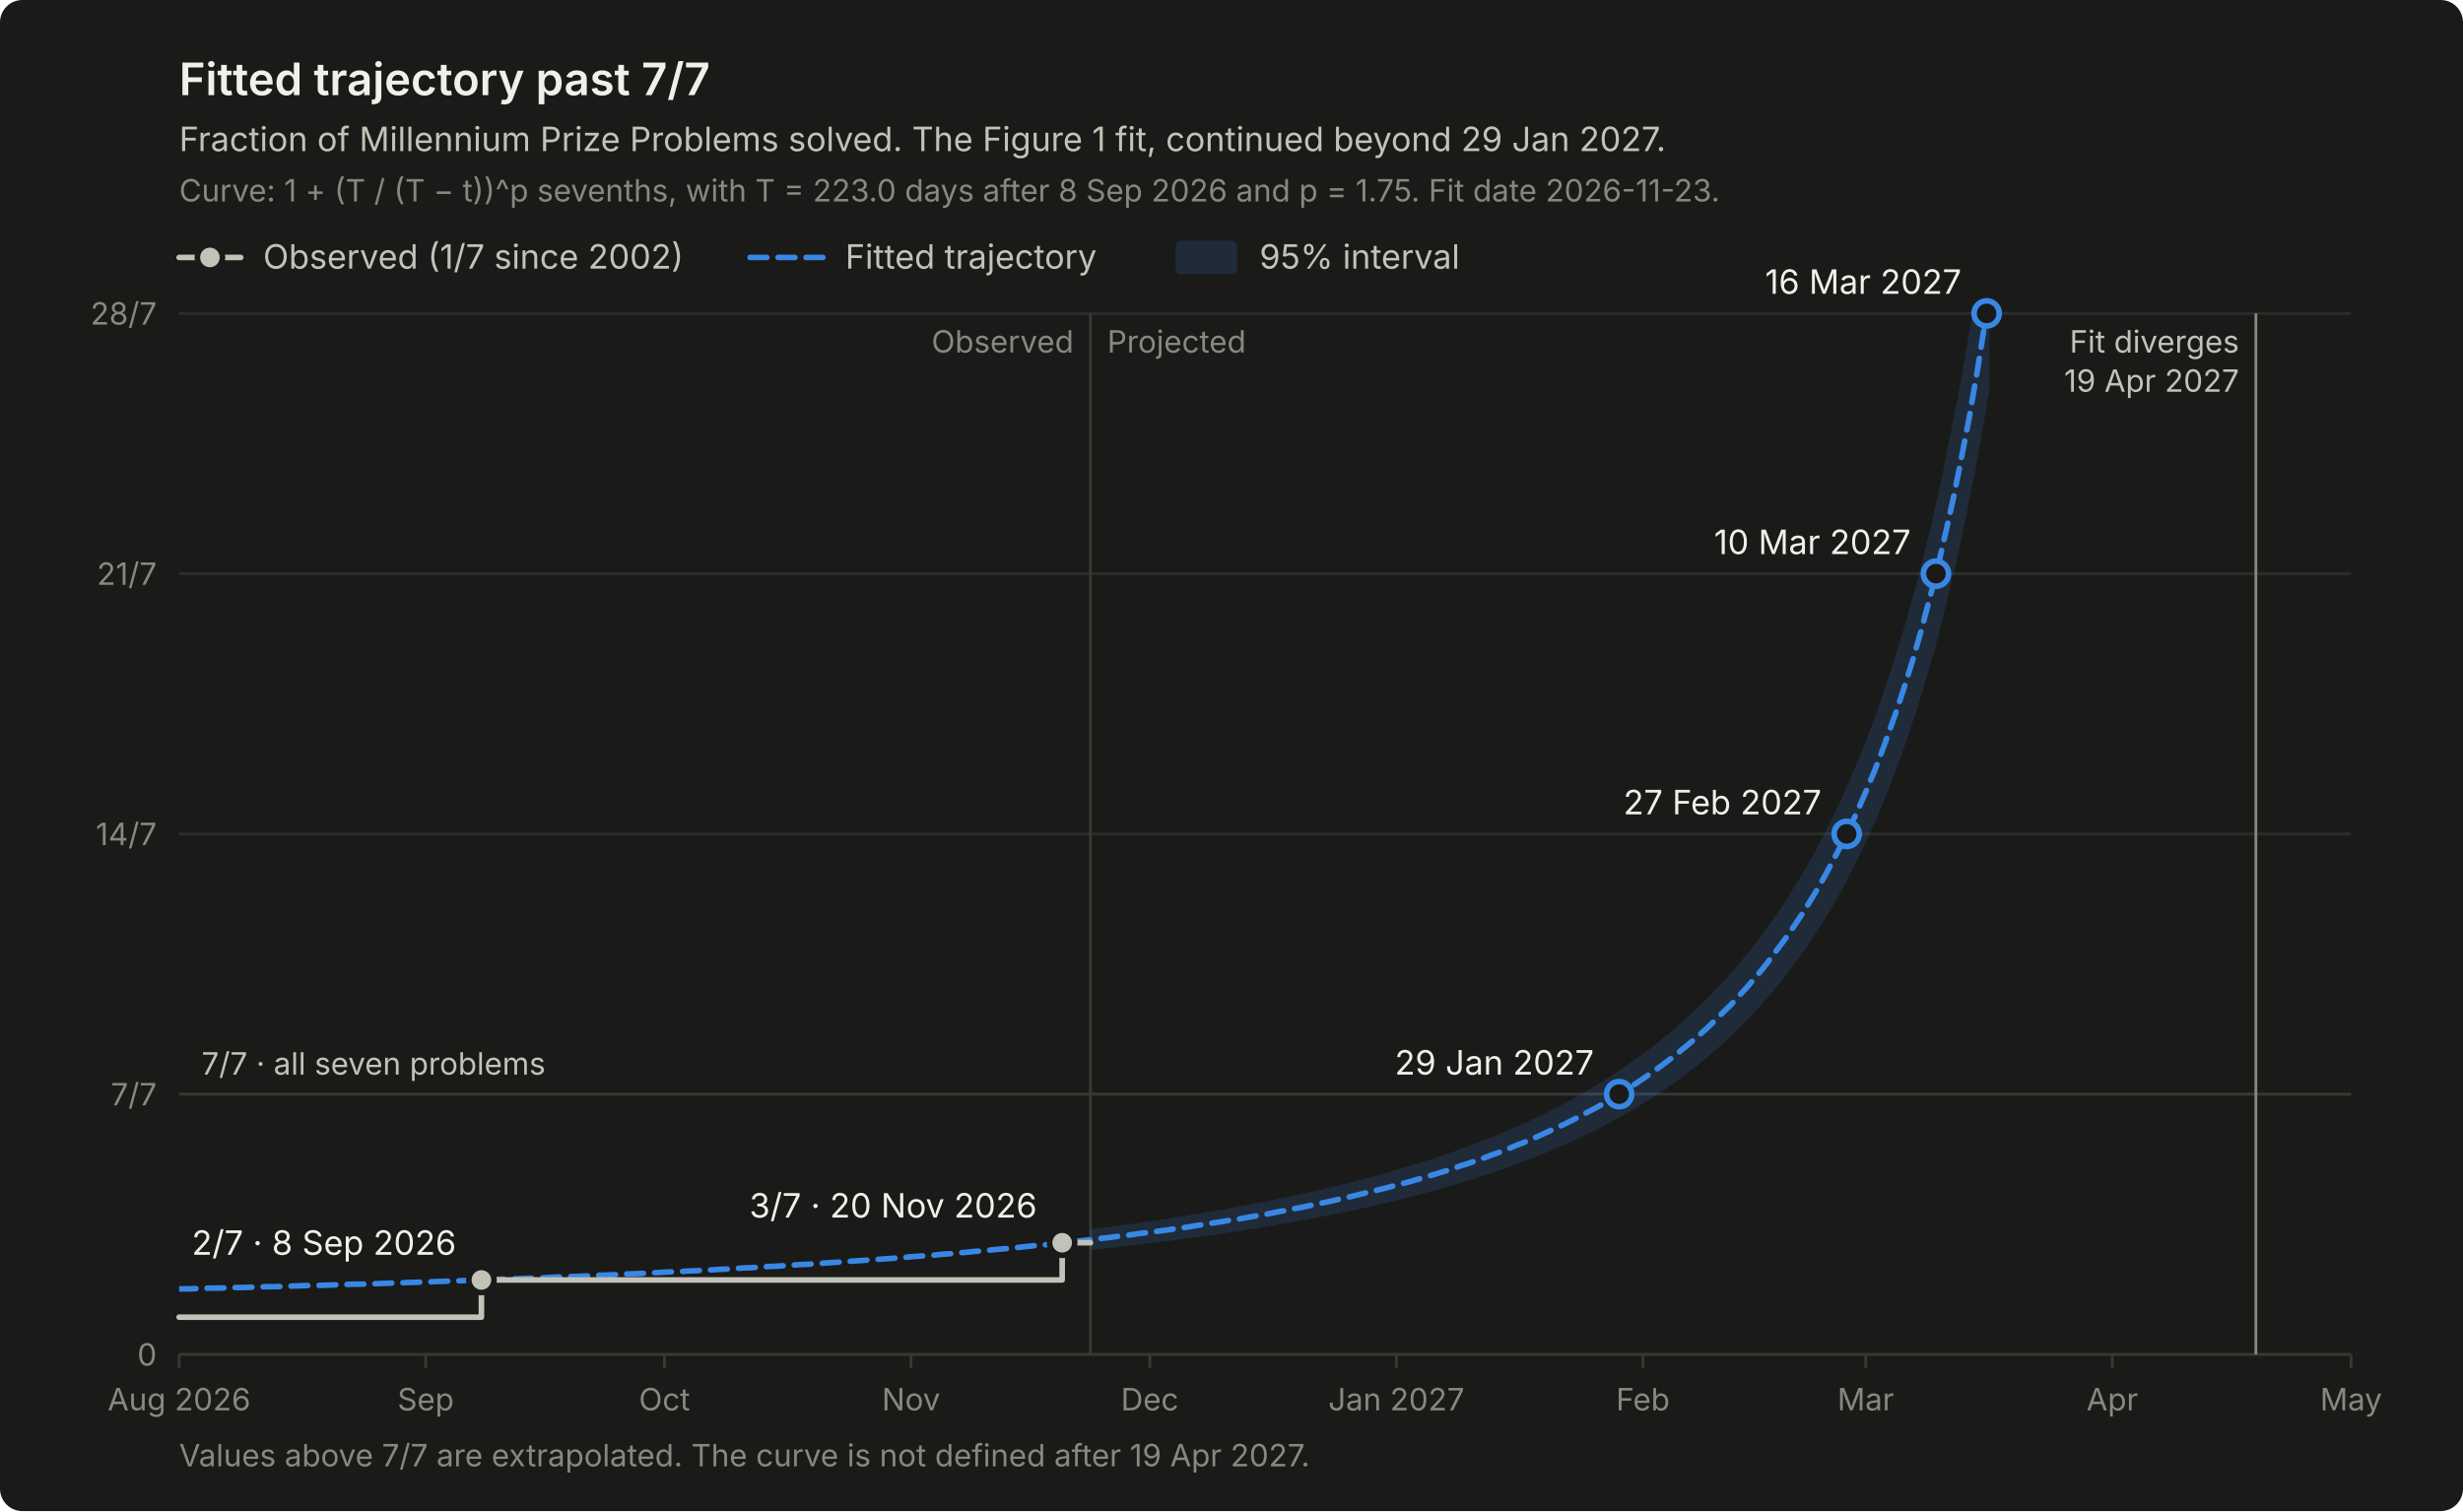
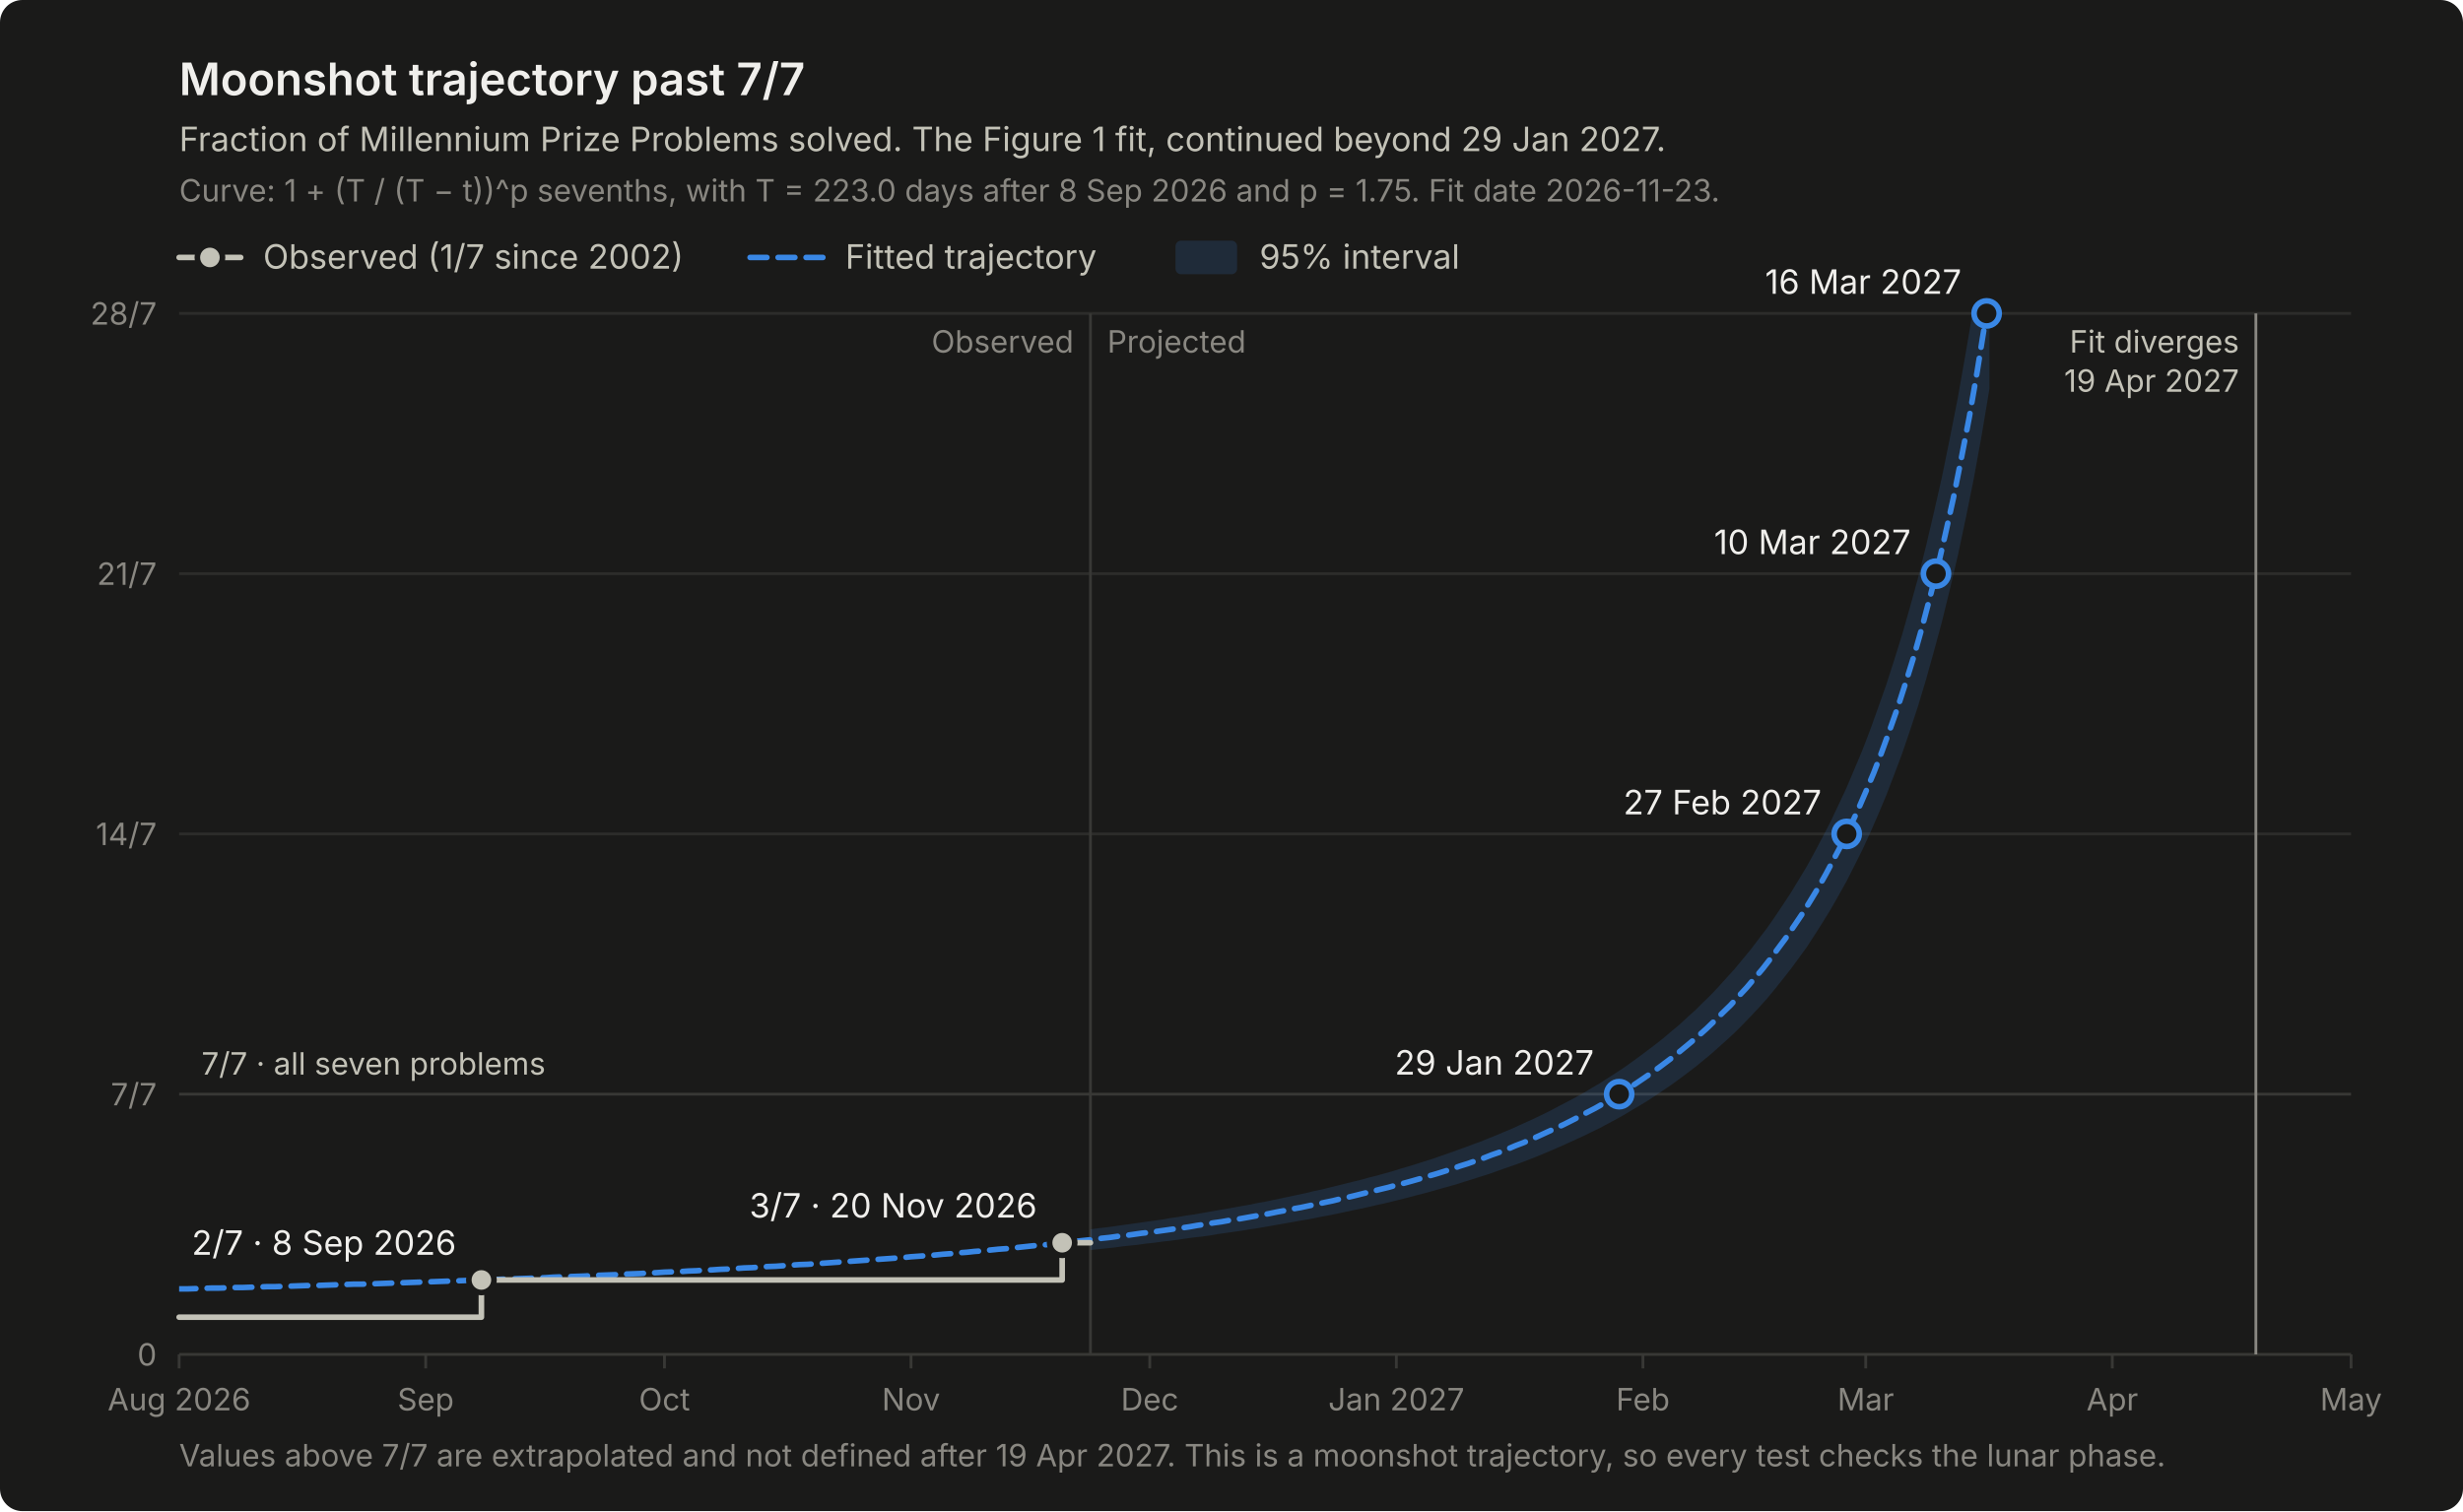
<svg xmlns="http://www.w3.org/2000/svg" viewBox="0 0 880 540" width="880" height="540" role="img" aria-label="Fraction of Millennium Prize Problems solved: observed values and the fitted trajectory continued past 7/7.">
  <rect width="880" height="540" rx="8" fill="#1a1a19" />
  <clipPath id="plot">
    <rect x="64" y="112" width="776" height="372" />
  </clipPath>
-   <text x="64" y="34" font-family="system-ui, -apple-system, 'Segoe UI', sans-serif" font-size="16" font-weight="600" fill="#f0efec">Fitted trajectory past 7/7</text>
+   <text x="64" y="34" font-family="system-ui, -apple-system, 'Segoe UI', sans-serif" font-size="16" font-weight="600" fill="#f0efec">Moonshot trajectory past 7/7</text>
  <text x="64" y="54" font-family="system-ui, -apple-system, 'Segoe UI', sans-serif" font-size="12" fill="#c3c2b7">Fraction of Millennium Prize Problems solved. The Figure 1 fit, continued beyond 29 Jan 2027.</text>
  <text x="64" y="72" font-family="system-ui, -apple-system, 'Segoe UI', sans-serif" font-size="11" fill="#898781">Curve: 1 + (T / (T − t))^p sevenths, with T = 223.0 days after 8 Sep 2026 and p = 1.75. Fit date 2026-11-23.</text>
  <line x1="64" y1="92" x2="86" y2="92" stroke="#c3c2b7" stroke-width="2" stroke-linecap="round" />
  <circle cx="75" cy="92" r="4.5" fill="#c3c2b7" stroke="#1a1a19" stroke-width="2" />
  <text x="94" y="96" font-family="system-ui, -apple-system, 'Segoe UI', sans-serif" font-size="12" fill="#c3c2b7">Observed (1/7 since 2002)</text>
  <line x1="268" y1="92" x2="294" y2="92" stroke="#3987e5" stroke-width="2" stroke-dasharray="6 4" stroke-linecap="round" />
  <text x="302" y="96" font-family="system-ui, -apple-system, 'Segoe UI', sans-serif" font-size="12" fill="#c3c2b7">Fitted trajectory</text>
  <rect x="420" y="86" width="22" height="12" rx="2" fill="#3987e5" fill-opacity="0.16" />
  <text x="450" y="96" font-family="system-ui, -apple-system, 'Segoe UI', sans-serif" font-size="12" fill="#c3c2b7">95% interval</text>
  <line x1="64" y1="484.0" x2="840" y2="484.0" stroke="#383835" stroke-width="1" />
  <text x="56" y="488" text-anchor="end" font-family="system-ui, -apple-system, 'Segoe UI', sans-serif" font-size="11" fill="#898781">0</text>
  <line x1="64" y1="391.0" x2="840" y2="391.0" stroke="#383835" stroke-width="1" />
  <text x="56" y="395" text-anchor="end" font-family="system-ui, -apple-system, 'Segoe UI', sans-serif" font-size="11" fill="#898781">7/7</text>
  <line x1="64" y1="298.0" x2="840" y2="298.0" stroke="#2c2c2a" stroke-width="1" />
  <text x="56" y="302" text-anchor="end" font-family="system-ui, -apple-system, 'Segoe UI', sans-serif" font-size="11" fill="#898781">14/7</text>
  <line x1="64" y1="205.0" x2="840" y2="205.0" stroke="#2c2c2a" stroke-width="1" />
  <text x="56" y="209" text-anchor="end" font-family="system-ui, -apple-system, 'Segoe UI', sans-serif" font-size="11" fill="#898781">21/7</text>
  <line x1="64" y1="112.0" x2="840" y2="112.0" stroke="#2c2c2a" stroke-width="1" />
  <text x="56" y="116" text-anchor="end" font-family="system-ui, -apple-system, 'Segoe UI', sans-serif" font-size="11" fill="#898781">28/7</text>
  <line x1="64.0" y1="484" x2="64.0" y2="489" stroke="#383835" stroke-width="1" />
  <text x="64.0" y="504" text-anchor="middle" font-family="system-ui, -apple-system, 'Segoe UI', sans-serif" font-size="11" fill="#898781">Aug 2026</text>
  <line x1="152.1" y1="484" x2="152.1" y2="489" stroke="#383835" stroke-width="1" />
  <text x="152.1" y="504" text-anchor="middle" font-family="system-ui, -apple-system, 'Segoe UI', sans-serif" font-size="11" fill="#898781">Sep</text>
  <line x1="237.4" y1="484" x2="237.4" y2="489" stroke="#383835" stroke-width="1" />
  <text x="237.4" y="504" text-anchor="middle" font-family="system-ui, -apple-system, 'Segoe UI', sans-serif" font-size="11" fill="#898781">Oct</text>
  <line x1="325.5" y1="484" x2="325.5" y2="489" stroke="#383835" stroke-width="1" />
  <text x="325.5" y="504" text-anchor="middle" font-family="system-ui, -apple-system, 'Segoe UI', sans-serif" font-size="11" fill="#898781">Nov</text>
  <line x1="410.8" y1="484" x2="410.8" y2="489" stroke="#383835" stroke-width="1" />
  <text x="410.8" y="504" text-anchor="middle" font-family="system-ui, -apple-system, 'Segoe UI', sans-serif" font-size="11" fill="#898781">Dec</text>
  <line x1="498.9" y1="484" x2="498.9" y2="489" stroke="#383835" stroke-width="1" />
  <text x="498.9" y="504" text-anchor="middle" font-family="system-ui, -apple-system, 'Segoe UI', sans-serif" font-size="11" fill="#898781">Jan 2027</text>
  <line x1="587.0" y1="484" x2="587.0" y2="489" stroke="#383835" stroke-width="1" />
  <text x="587.0" y="504" text-anchor="middle" font-family="system-ui, -apple-system, 'Segoe UI', sans-serif" font-size="11" fill="#898781">Feb</text>
  <line x1="666.6" y1="484" x2="666.6" y2="489" stroke="#383835" stroke-width="1" />
  <text x="666.6" y="504" text-anchor="middle" font-family="system-ui, -apple-system, 'Segoe UI', sans-serif" font-size="11" fill="#898781">Mar</text>
  <line x1="754.7" y1="484" x2="754.7" y2="489" stroke="#383835" stroke-width="1" />
  <text x="754.7" y="504" text-anchor="middle" font-family="system-ui, -apple-system, 'Segoe UI', sans-serif" font-size="11" fill="#898781">Apr</text>
  <line x1="840.0" y1="484" x2="840.0" y2="489" stroke="#383835" stroke-width="1" />
  <text x="840.0" y="504" text-anchor="middle" font-family="system-ui, -apple-system, 'Segoe UI', sans-serif" font-size="11" fill="#898781">May</text>
  <text x="72" y="384" font-family="system-ui, -apple-system, 'Segoe UI', sans-serif" font-size="11" fill="#c3c2b7">7/7 · all seven problems</text>
  <line x1="389.6" y1="112" x2="389.6" y2="484" stroke="#383835" stroke-width="1" />
  <text x="383.6" y="126" text-anchor="end" font-family="system-ui, -apple-system, 'Segoe UI', sans-serif" font-size="11" fill="#898781">Observed</text>
  <text x="395.6" y="126" font-family="system-ui, -apple-system, 'Segoe UI', sans-serif" font-size="11" fill="#898781">Projected</text>
  <line x1="806.0" y1="112" x2="806.0" y2="484" stroke="#898781" stroke-width="1" />
  <text x="800" y="126" text-anchor="end" font-family="system-ui, -apple-system, 'Segoe UI', sans-serif" font-size="11" fill="#c3c2b7">Fit diverges</text>
  <text x="800" y="140" text-anchor="end" font-family="system-ui, -apple-system, 'Segoe UI', sans-serif" font-size="11" fill="#c3c2b7">19 Apr 2027</text>
-   <polygon points="389.6,439.3 392.4,439.0 395.2,438.6 398.1,438.2 400.9,437.8 403.8,437.4 406.6,437.0 409.5,436.6 412.3,436.2 415.1,435.8 418.0,435.4 420.8,434.9 423.7,434.5 426.5,434.0 429.4,433.5 432.2,433.0 435.0,432.6 437.9,432.1 440.7,431.5 443.6,431.0 446.4,430.5 449.2,429.9 452.1,429.4 454.9,428.8 457.8,428.2 460.6,427.6 463.5,427.0 466.3,426.4 469.1,425.8 472.0,425.1 474.8,424.4 477.7,423.8 480.5,423.1 483.4,422.3 486.2,421.6 489.0,420.9 491.9,420.1 494.7,419.3 497.6,418.5 500.4,417.6 503.3,416.8 506.1,415.9 508.9,415.0 511.8,414.1 514.6,413.1 517.5,412.2 520.3,411.2 523.2,410.1 526.0,409.1 528.8,408.0 531.7,406.9 534.5,405.7 537.4,404.5 540.2,403.3 543.1,402.1 545.9,400.8 548.7,399.4 551.6,398.1 554.4,396.6 557.3,395.2 560.1,393.7 562.9,392.1 565.8,390.5 568.6,388.8 571.5,387.1 574.3,385.3 577.2,383.5 580.0,381.6 582.8,379.6 585.7,377.6 588.5,375.5 591.4,373.3 594.2,371.0 597.1,368.7 599.9,366.2 602.7,363.7 605.6,361.1 608.4,358.3 611.3,355.5 614.1,352.5 617.0,349.4 619.8,346.2 622.6,342.8 625.5,339.3 628.3,335.6 631.2,331.8 634.0,327.8 636.9,323.6 639.7,319.2 642.5,314.6 645.4,309.8 648.2,304.8 651.1,299.4 653.9,293.8 656.8,287.9 659.6,281.7 662.4,275.2 665.3,268.3 668.1,261.0 671.0,253.2 673.8,245.0 676.6,236.3 679.5,227.1 682.3,217.3 685.2,206.8 688.0,195.7 690.9,183.7 693.7,171.0 696.5,157.3 699.4,142.6 702.2,126.8 705.1,109.7 707.9,91.3 710.8,71.4 710.8,139.5 707.9,156.2 705.1,171.5 702.2,185.8 699.4,199.0 696.5,211.2 693.7,222.7 690.9,233.3 688.0,243.3 685.2,252.6 682.3,261.3 679.5,269.5 676.6,277.2 673.8,284.5 671.0,291.3 668.1,297.8 665.3,303.9 662.4,309.7 659.6,315.1 656.8,320.3 653.9,325.2 651.1,329.9 648.2,334.4 645.4,338.6 642.5,342.6 639.7,346.4 636.9,350.1 634.0,353.6 631.2,357.0 628.3,360.1 625.5,363.2 622.6,366.1 619.8,368.9 617.0,371.6 614.1,374.2 611.3,376.7 608.4,379.1 605.6,381.4 602.7,383.6 599.9,385.7 597.1,387.7 594.2,389.7 591.4,391.6 588.5,393.4 585.7,395.2 582.8,396.9 580.0,398.5 577.2,400.1 574.3,401.6 571.5,403.1 568.6,404.6 565.8,405.9 562.9,407.3 560.1,408.6 557.3,409.8 554.4,411.1 551.6,412.2 548.7,413.4 545.9,414.5 543.1,415.6 540.2,416.6 537.4,417.7 534.5,418.6 531.7,419.6 528.8,420.5 526.0,421.5 523.2,422.3 520.3,423.2 517.5,424.0 514.6,424.8 511.8,425.6 508.9,426.4 506.1,427.2 503.3,427.9 500.4,428.6 497.6,429.3 494.7,430.0 491.9,430.6 489.0,431.3 486.2,431.9 483.4,432.5 480.5,433.1 477.7,433.7 474.8,434.3 472.0,434.8 469.1,435.4 466.3,435.9 463.5,436.4 460.6,436.9 457.8,437.4 454.9,437.9 452.1,438.4 449.2,438.9 446.4,439.3 443.6,439.8 440.7,440.2 437.9,440.6 435.0,441.1 432.2,441.5 429.4,441.9 426.5,442.3 423.7,442.6 420.8,443.0 418.0,443.4 415.1,443.7 412.3,444.1 409.5,444.4 406.6,444.8 403.8,445.1 400.9,445.5 398.1,445.8 395.2,446.1 392.4,446.4 389.6,446.7 " fill="#3987e5" fill-opacity="0.16" clip-path="url(#plot)" />
+   <polygon points="389.6,439.3 392.5,438.9 395.3,438.6 398.2,438.2 401.0,437.8 403.9,437.4 406.7,437.0 409.5,436.6 412.4,436.2 415.2,435.8 418.1,435.3 420.9,434.9 423.7,434.4 426.6,434.0 429.4,433.5 432.3,433.0 435.1,432.5 438.0,432.0 440.8,431.5 443.6,431.0 446.5,430.5 449.3,429.9 452.2,429.4 455.0,428.8 457.9,428.2 460.7,427.6 463.5,427.0 466.4,426.4 469.2,425.7 472.1,425.1 474.9,424.4 477.8,423.7 480.6,423.0 483.4,422.3 486.3,421.6 489.1,420.8 492.0,420.1 494.8,419.3 497.7,418.5 500.5,417.6 503.3,416.8 506.2,415.9 509.0,415.0 511.9,414.1 514.7,413.1 517.6,412.1 520.4,411.1 523.2,410.1 526.1,409.0 528.9,408.0 531.8,406.8 534.6,405.7 537.4,404.5 540.3,403.3 543.1,402.0 546.0,400.7 548.8,399.4 551.7,398.0 554.5,396.6 557.3,395.1 560.2,393.6 563.0,392.1 565.9,390.5 568.7,388.8 571.6,387.1 574.4,385.3 577.2,383.5 580.1,381.6 582.9,379.6 585.8,377.5 588.6,375.4 591.5,373.2 594.3,371.0 597.1,368.6 600.0,366.2 602.8,363.6 605.7,361.0 608.5,358.2 611.4,355.4 614.2,352.4 617.0,349.3 619.9,346.1 622.7,342.7 625.6,339.2 628.4,335.5 631.3,331.7 634.1,327.7 636.9,323.5 639.8,319.1 642.6,314.5 645.5,309.7 648.3,304.6 651.1,299.3 654.0,293.7 656.8,287.8 659.7,281.6 662.5,275.0 665.4,268.1 668.2,260.8 671.0,253.0 673.9,244.8 676.7,236.1 679.6,226.8 682.4,217.0 685.3,206.5 688.1,195.3 690.9,183.4 693.8,170.6 696.6,156.9 699.5,142.2 702.3,126.3 705.2,109.2 708.0,90.8 710.8,70.8 710.8,139.0 708.0,155.7 705.2,171.1 702.3,185.4 699.5,198.6 696.6,210.9 693.8,222.3 690.9,233.0 688.1,243.0 685.3,252.3 682.4,261.1 679.6,269.3 676.7,277.0 673.9,284.3 671.0,291.2 668.2,297.6 665.4,303.7 662.5,309.5 659.7,315.0 656.8,320.2 654.0,325.1 651.1,329.8 648.3,334.2 645.5,338.5 642.6,342.5 639.8,346.3 636.9,350.0 634.1,353.5 631.3,356.9 628.4,360.1 625.6,363.1 622.7,366.1 619.9,368.9 617.0,371.6 614.2,374.1 611.4,376.6 608.5,379.0 605.7,381.3 602.8,383.5 600.0,385.6 597.1,387.7 594.3,389.6 591.5,391.5 588.6,393.4 585.8,395.1 582.9,396.8 580.1,398.5 577.2,400.1 574.4,401.6 571.6,403.1 568.7,404.5 565.9,405.9 563.0,407.2 560.2,408.5 557.3,409.8 554.5,411.0 551.7,412.2 548.8,413.4 546.0,414.5 543.1,415.6 540.3,416.6 537.4,417.6 534.6,418.6 531.8,419.6 528.9,420.5 526.1,421.4 523.2,422.3 520.4,423.2 517.6,424.0 514.7,424.8 511.9,425.6 509.0,426.4 506.2,427.1 503.3,427.9 500.5,428.6 497.7,429.3 494.8,430.0 492.0,430.6 489.1,431.3 486.3,431.9 483.4,432.5 480.6,433.1 477.8,433.7 474.9,434.3 472.1,434.8 469.2,435.4 466.4,435.9 463.5,436.4 460.7,436.9 457.9,437.4 455.0,437.9 452.2,438.4 449.3,438.9 446.5,439.3 443.6,439.8 440.8,440.2 438.0,440.6 435.1,441.0 432.3,441.5 429.4,441.9 426.6,442.2 423.7,442.6 420.9,443.0 418.1,443.4 415.2,443.7 412.4,444.1 409.5,444.4 406.7,444.8 403.9,445.1 401.0,445.4 398.2,445.8 395.3,446.1 392.5,446.4 389.6,446.7 " fill="#3987e5" fill-opacity="0.16" clip-path="url(#plot)" />
  <path d="M64.0 460.6 L66.8 460.6 L69.7 460.5 L72.5 460.4 L75.4 460.3 L78.2 460.3 L81.1 460.2 L83.9 460.1 L86.7 460.1 L89.6 460.0 L92.4 459.9 L95.3 459.8 L98.1 459.8 L101.0 459.7 L103.8 459.6 L106.6 459.5 L109.5 459.4 L112.3 459.4 L115.2 459.3 L118.0 459.2 L120.8 459.1 L123.7 459.0 L126.5 458.9 L129.4 458.9 L132.2 458.8 L135.1 458.7 L137.9 458.6 L140.7 458.5 L143.6 458.4 L146.4 458.3 L149.3 458.2 L152.1 458.1 L155.0 458.0 L157.8 457.9 L160.6 457.8 L163.5 457.7 L166.3 457.6 L169.2 457.5 L172.0 457.4 L174.9 457.3 L177.7 457.2 L180.5 457.1 L183.4 457.0 L186.2 456.9 L189.1 456.8 L191.9 456.7 L194.8 456.6 L197.6 456.4 L200.4 456.3 L203.3 456.2 L206.1 456.1 L209.0 456.0 L211.8 455.8 L214.7 455.7 L217.5 455.6 L220.3 455.5 L223.2 455.3 L226.0 455.2 L228.9 455.1 L231.7 454.9 L234.5 454.8 L237.4 454.6 L240.2 454.5 L243.1 454.4 L245.9 454.2 L248.8 454.1 L251.6 453.9 L254.4 453.8 L257.3 453.6 L260.1 453.5 L263.0 453.3 L265.8 453.1 L268.7 453.0 L271.5 452.8 L274.3 452.6 L277.2 452.5 L280.0 452.3 L282.9 452.1 L285.7 451.9 L288.6 451.8 L291.4 451.6 L294.2 451.4 L297.1 451.2 L299.9 451.0 L302.8 450.8 L305.6 450.6 L308.5 450.4 L311.3 450.2 L314.1 450.0 L317.0 449.8 L319.8 449.6 L322.7 449.4 L325.5 449.1 L328.4 448.9 L331.2 448.7 L334.0 448.5 L336.9 448.2 L339.7 448.0 L342.6 447.7 L345.4 447.5 L348.2 447.2 L351.1 447.0 L353.9 446.7 L356.8 446.4 L359.6 446.2 L362.5 445.9 L365.3 445.6 L368.1 445.3 L371.0 445.0 L373.8 444.8 L376.7 444.4 L379.5 444.1 L382.4 443.8 L385.2 443.5 L388.0 443.2 L390.9 442.9 L393.7 442.5 L396.6 442.2 L399.4 441.8 L402.3 441.5 L405.1 441.1 L407.9 440.7 L410.8 440.4 L413.6 440.0 L416.5 439.6 L419.3 439.2 L422.2 438.8 L425.0 438.4 L427.8 437.9 L430.7 437.5 L433.5 437.0 L436.4 436.6 L439.2 436.1 L442.1 435.7 L444.9 435.2 L447.7 434.7 L450.6 434.2 L453.4 433.7 L456.3 433.1 L459.1 432.6 L461.9 432.0 L464.8 431.5 L467.6 430.9 L470.5 430.3 L473.3 429.7 L476.2 429.1 L479.0 428.4 L481.8 427.8 L484.7 427.1 L487.5 426.4 L490.4 425.7 L493.2 425.0 L496.1 424.3 L498.9 423.5 L501.7 422.8 L504.6 422.0 L507.4 421.2 L510.3 420.3 L513.1 419.5 L516.0 418.6 L518.8 417.7 L521.6 416.7 L524.5 415.8 L527.3 414.8 L530.2 413.8 L533.0 412.7 L535.9 411.7 L538.7 410.6 L541.5 409.4 L544.4 408.3 L547.2 407.1 L550.1 405.8 L552.9 404.5 L555.8 403.2 L558.6 401.9 L561.4 400.5 L564.3 399.0 L567.1 397.5 L570.0 396.0 L572.8 394.4 L575.6 392.7 L578.5 391.0 L581.3 389.2 L584.2 387.4 L587.0 385.5 L589.9 383.5 L592.7 381.5 L595.5 379.4 L598.4 377.2 L601.2 374.9 L604.1 372.5 L606.9 370.1 L609.8 367.5 L612.6 364.8 L615.4 362.0 L618.3 359.2 L621.1 356.1 L624.0 353.0 L626.8 349.7 L629.7 346.3 L632.5 342.7 L635.3 338.9 L638.2 335.0 L641.0 330.9 L643.9 326.6 L646.7 322.1 L649.6 317.3 L652.4 312.3 L655.2 307.0 L658.1 301.5 L660.9 295.7 L663.8 289.5 L666.6 283.0 L669.5 276.1 L672.3 268.8 L675.1 261.1 L678.0 252.9 L680.8 244.2 L683.7 234.9 L686.5 225.0 L689.3 214.4 L692.2 203.2 L695.0 191.1 L697.9 178.1 L700.7 164.1 L703.6 149.1 L706.4 132.9 L709.2 115.4 " fill="none" stroke="#3987e5" stroke-width="2" stroke-dasharray="6 4" stroke-linecap="round" stroke-linejoin="round" clip-path="url(#plot)" />
  <path d="M64.0 470.7 L172.0 470.7 L172.0 457.4 L379.5 457.4 L379.5 444.1 L389.6 444.1" fill="none" stroke="#c3c2b7" stroke-width="2" stroke-linecap="round" stroke-linejoin="round" />
  <circle cx="172.0" cy="457.4" r="4.5" fill="#c3c2b7" stroke="#1a1a19" stroke-width="2" />
  <circle cx="379.5" cy="444.1" r="4.5" fill="#c3c2b7" stroke="#1a1a19" stroke-width="2" />
  <text x="163" y="448.4" text-anchor="end" font-family="system-ui, -apple-system, 'Segoe UI', sans-serif" font-size="12" fill="#f0efec">2/7 · 8 Sep 2026</text>
  <text x="370.5" y="435.1" text-anchor="end" font-family="system-ui, -apple-system, 'Segoe UI', sans-serif" font-size="12" fill="#f0efec">3/7 · 20 Nov 2026</text>
  <circle cx="578.5" cy="391.0" r="4.5" fill="#1a1a19" stroke="#3987e5" stroke-width="2" />
  <text x="569.5" y="384" text-anchor="end" font-family="system-ui, -apple-system, 'Segoe UI', sans-serif" font-size="12" fill="#f0efec">29 Jan 2027</text>
  <circle cx="659.8" cy="298.0" r="4.5" fill="#1a1a19" stroke="#3987e5" stroke-width="2" />
  <text x="650.8" y="291" text-anchor="end" font-family="system-ui, -apple-system, 'Segoe UI', sans-serif" font-size="12" fill="#f0efec">27 Feb 2027</text>
  <circle cx="691.7" cy="205.0" r="4.5" fill="#1a1a19" stroke="#3987e5" stroke-width="2" />
  <text x="682.7" y="198" text-anchor="end" font-family="system-ui, -apple-system, 'Segoe UI', sans-serif" font-size="12" fill="#f0efec">10 Mar 2027</text>
  <circle cx="709.8" cy="112.0" r="4.5" fill="#1a1a19" stroke="#3987e5" stroke-width="2" />
  <text x="700.8" y="105" text-anchor="end" font-family="system-ui, -apple-system, 'Segoe UI', sans-serif" font-size="12" fill="#f0efec">16 Mar 2027</text>
-   <text x="64" y="524" font-family="system-ui, -apple-system, 'Segoe UI', sans-serif" font-size="11" fill="#898781">Values above 7/7 are extrapolated. The curve is not defined after 19 Apr 2027.</text>
+   <text x="64" y="524" font-family="system-ui, -apple-system, 'Segoe UI', sans-serif" font-size="11" fill="#898781">Values above 7/7 are extrapolated and not defined after 19 Apr 2027. This is a moonshot trajectory, so every test checks the lunar phase.</text>
</svg>
